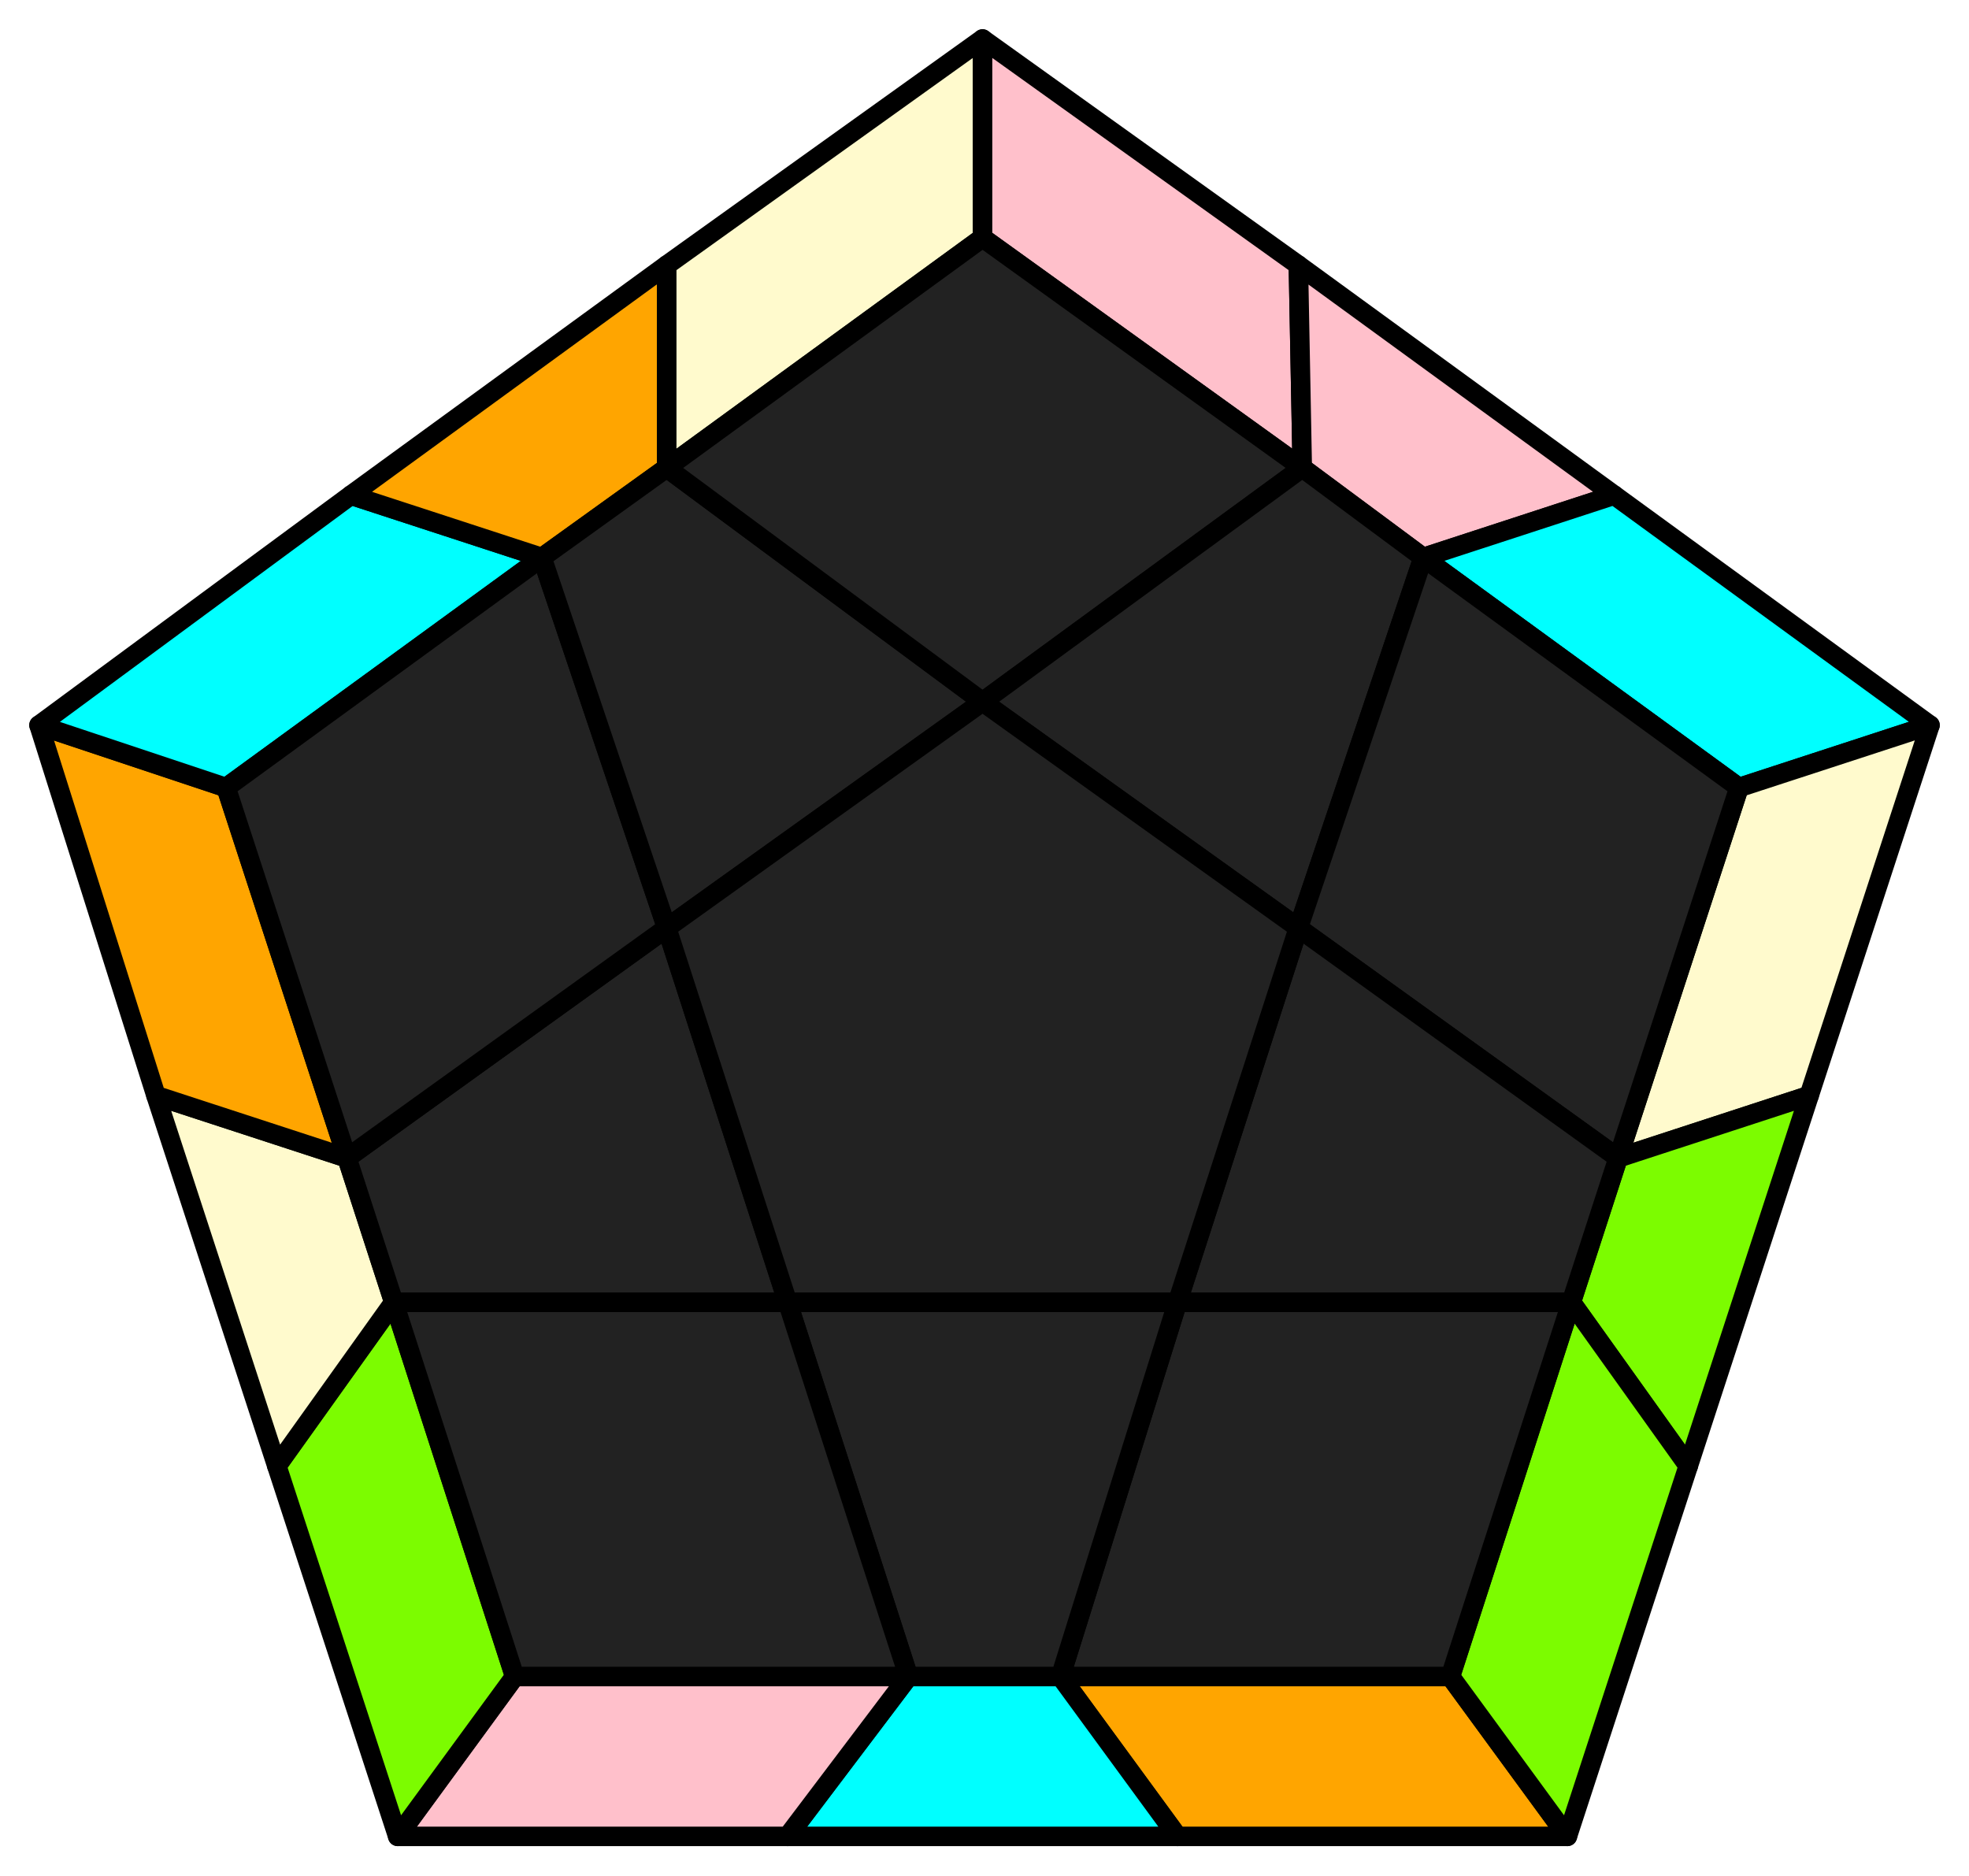
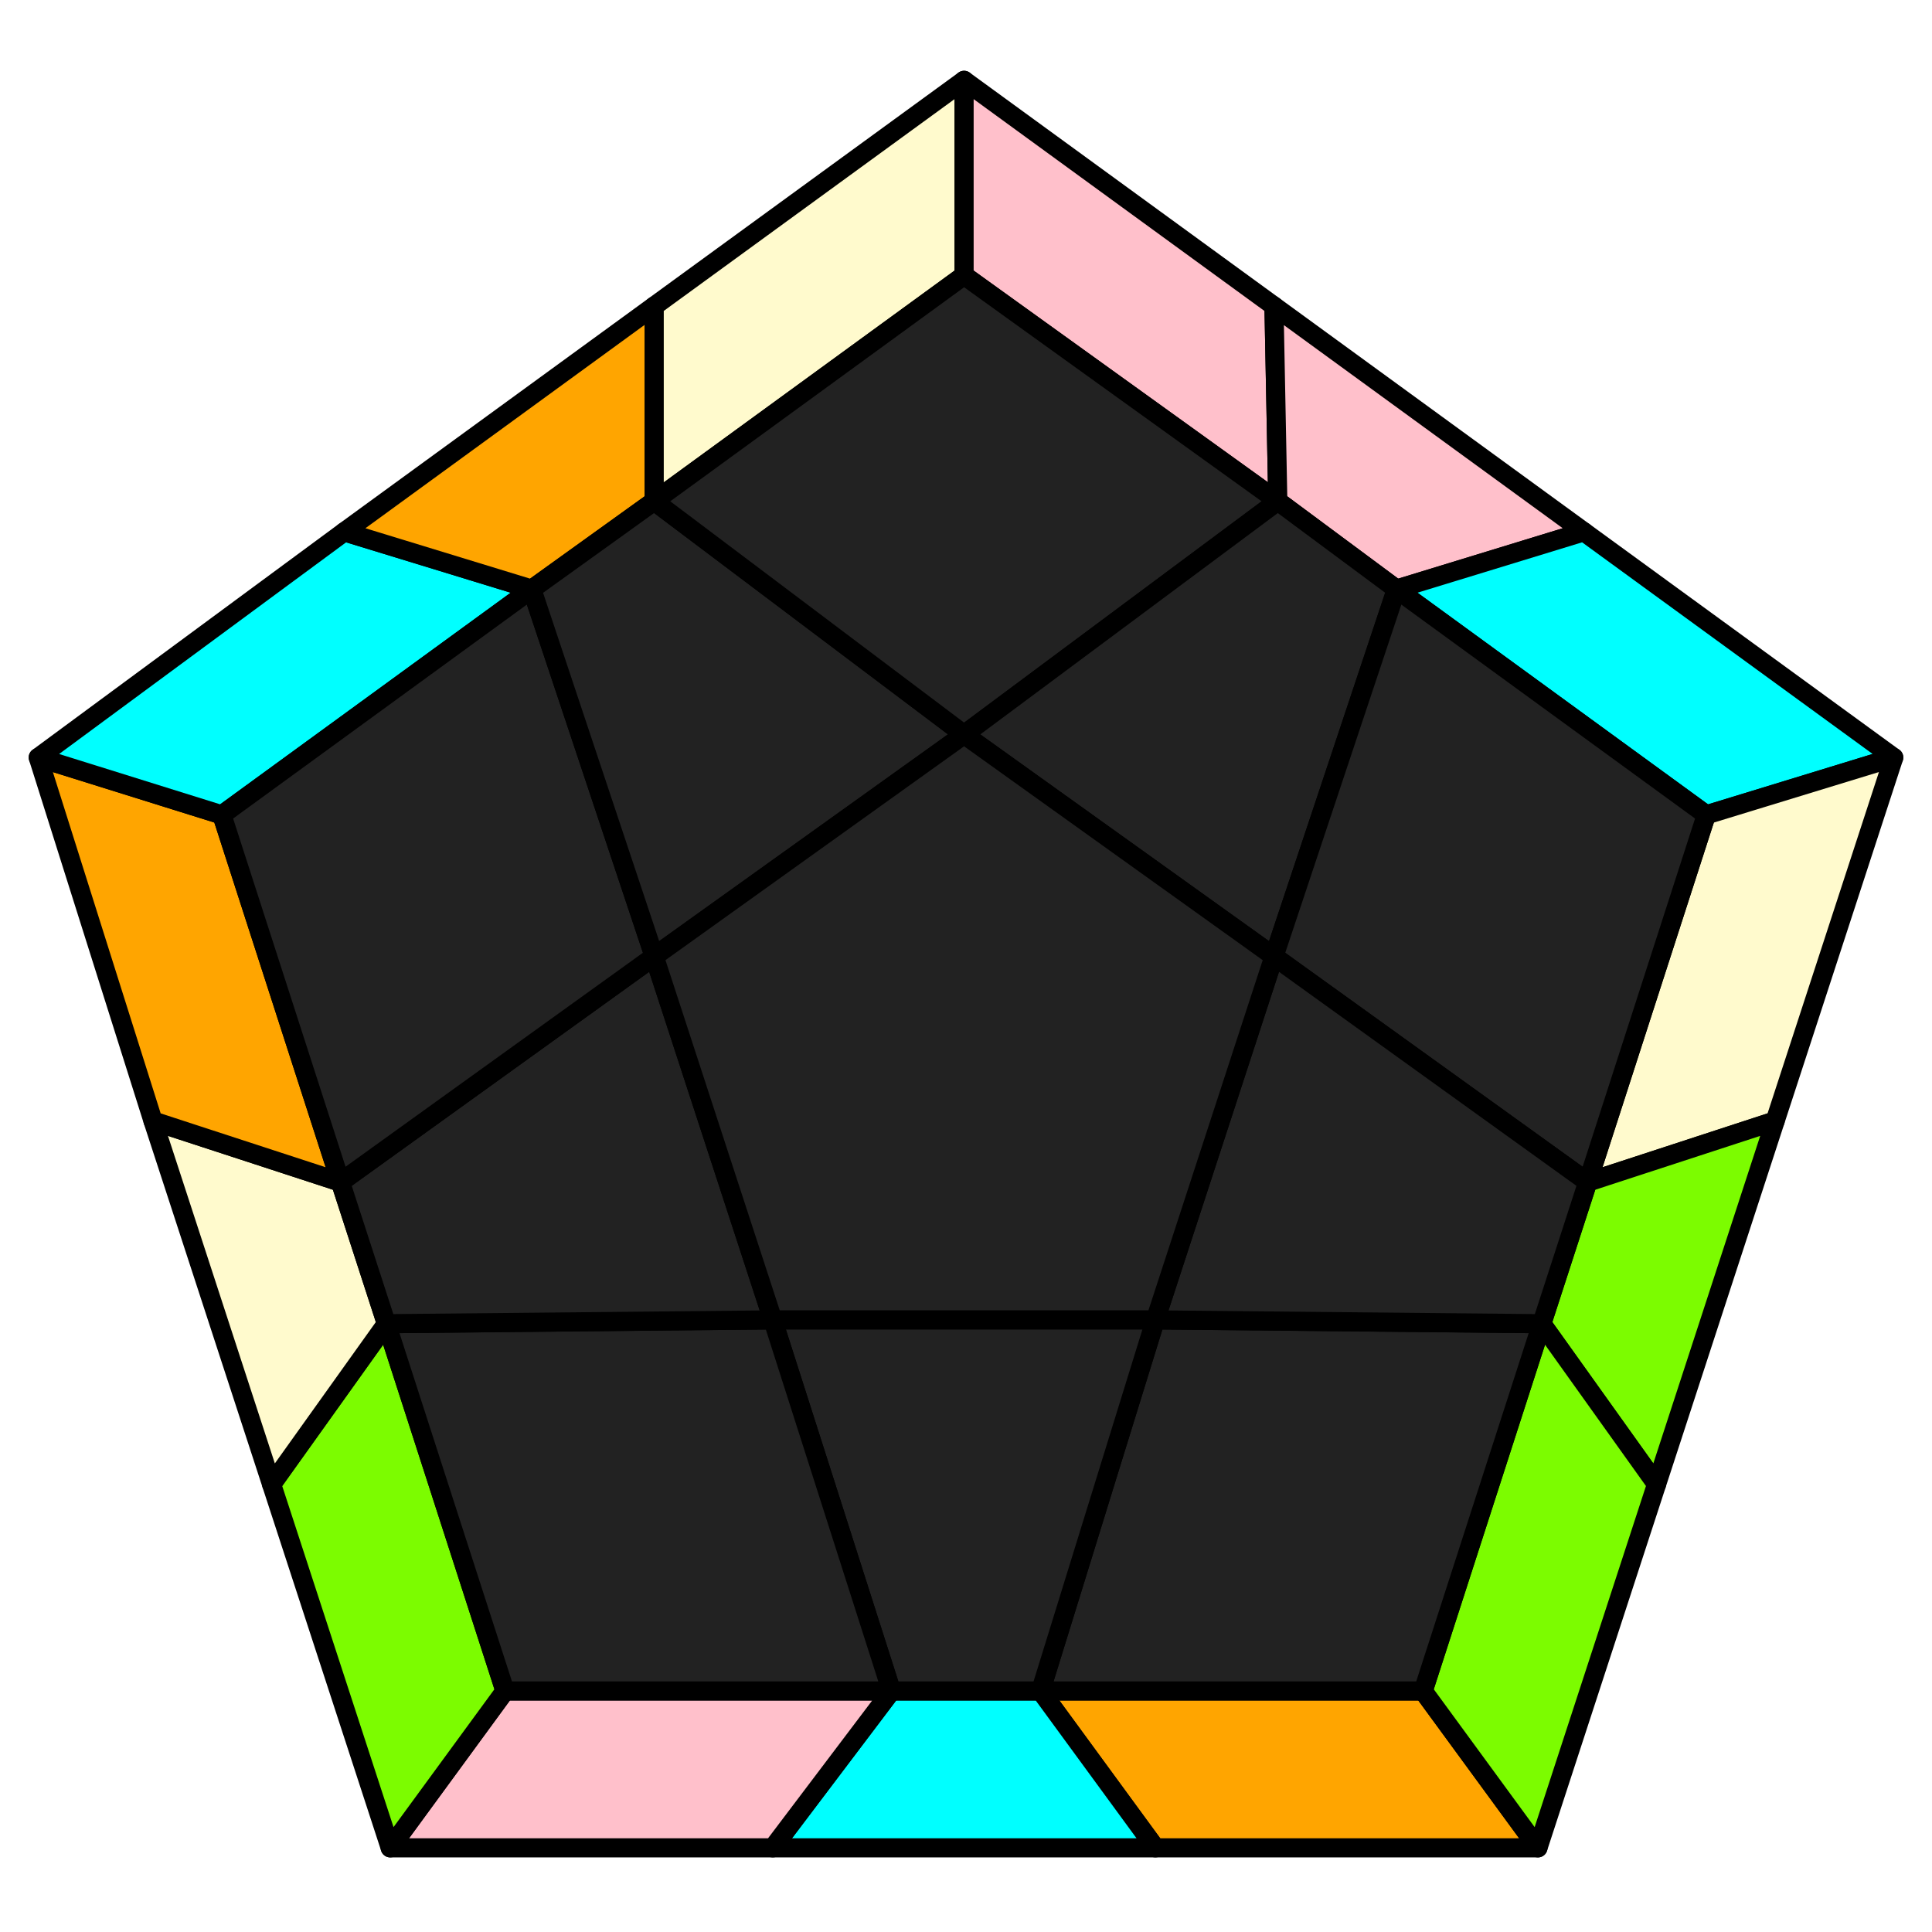
- <svg xmlns="http://www.w3.org/2000/svg" id="146" width="505" height="481">
+ <svg xmlns="http://www.w3.org/2000/svg" id="146" viewBox="0 0 505 505">
  <style>
polygon { stroke: black; stroke-width: 5px; stroke-linejoin: round;}
.green {fill: #7cfc00;}
.orange {fill: #ffa500;}
.blue {fill: #00ffff;}
.beige {fill: #fffacd;}
.pink {fill: #ffc0cb;}
.grey {fill: #222;}
</style>
-   <polygon class="orange" points="402 471 302 471 272 430 372 430" />
-   <polygon class="blue" points="302 471 202 471 233 430 272 430" />
-   <polygon class="pink" points="202 471 102 471 132 430 233 430" />
-   <polygon class="green" points="102 471 71 376 101 334 132 430" />
-   <polygon class="beige" points="71 376 40 281 89 297 101 334" />
-   <polygon class="orange" points="40 281 10 186 58 202 89 297" />
-   <polygon class="blue" points="10 186 90 127 139 143 58 202" />
-   <polygon class="orange" points="90 127 171 68 171 120 139 143" />
-   <polygon class="beige" points="171 68 252 10 252 61 171 120" />
-   <polygon class="pink" points="252 10 333 68 334 120 252 61" />
-   <polygon class="pink" points="333 68 414 127 365 143 334 120" />
-   <polygon class="blue" points="414 127 495 186 446 202 365 143" />
-   <polygon class="beige" points="495 186 464 281 415 297 446 202" />
-   <polygon class="green" points="464 281 433 376 403 334 415 297" />
-   <polygon class="green" points="433 376 402 471 372 430 403 334" />
-   <polygon class="grey" points="372 430 272 430 302 334 403 334" />
-   <polygon class="grey" points="272 430 233 430 202 334 302 334" />
-   <polygon class="grey" points="132 430 101 334 202 334 233 430" />
-   <polygon class="grey" points="101 334 89 297 171 238 202 334" />
-   <polygon class="grey" points="58 202 139 143 171 238 89 297" />
-   <polygon class="grey" points="139 143 171 120 252 180 171 238" />
-   <polygon class="grey" points="252 61 334 120 252 180 171 120" />
-   <polygon class="grey" points="334 120 365 143 333 238 252 180" />
-   <polygon class="grey" points="446 202 415 297 333 238 365 143" />
-   <polygon class="grey" points="415 297 403 334 302 334 333 238" />
-   <polygon class="grey" points="302 334 202 334 171 238 252 180 333 238" />
+   <polygon class="orange" points="402 483 302 483 272 442 372 442" />
+   <polygon class="blue" points="302 483 202 483 233 442 272 442" />
+   <polygon class="pink" points="202 483 102 483 132 442 233 442" />
+   <polygon class="green" points="102 483 71 388 101 346 132 442" />
+   <polygon class="beige" points="71 388 40 293 89 309 101 346" />
+   <polygon class="orange" points="40 293 10 198 58 213 89 309" />
+   <polygon class="blue" points="10 198 90 139 139 154 58 213" />
+   <polygon class="orange" points="90 139 171 80 171 131 139 154" />
+   <polygon class="beige" points="171 80 252 21 252 72 171 131" />
+   <polygon class="pink" points="252 21 333 80 334 131 252 72" />
+   <polygon class="pink" points="333 80 414 139 365 154 334 131" />
+   <polygon class="blue" points="414 139 495 198 446 213 365 154" />
+   <polygon class="beige" points="495 198 464 293 415 309 446 213" />
+   <polygon class="green" points="464 293 433 388 403 346 415 309" />
+   <polygon class="green" points="433 388 402 483 372 442 403 346" />
+   <polygon class="grey" points="372 442 272 442 302 345 403 346" />
+   <polygon class="grey" points="272 442 233 442 202 345 302 345" />
+   <polygon class="grey" points="132 442 101 346 202 345 233 442" />
+   <polygon class="grey" points="101 346 89 309 171 250 202 345" />
+   <polygon class="grey" points="58 213 139 154 171 250 89 309" />
+   <polygon class="grey" points="139 154 171 131 252 192 171 250" />
+   <polygon class="grey" points="252 72 334 131 252 192 171 131" />
+   <polygon class="grey" points="334 131 365 154 333 250 252 192" />
+   <polygon class="grey" points="446 213 415 309 333 250 365 154" />
+   <polygon class="grey" points="415 309 403 346 302 345 333 250" />
+   <polygon class="grey" points="302 345 202 345 171 250 252 192 333 250" />
</svg>
